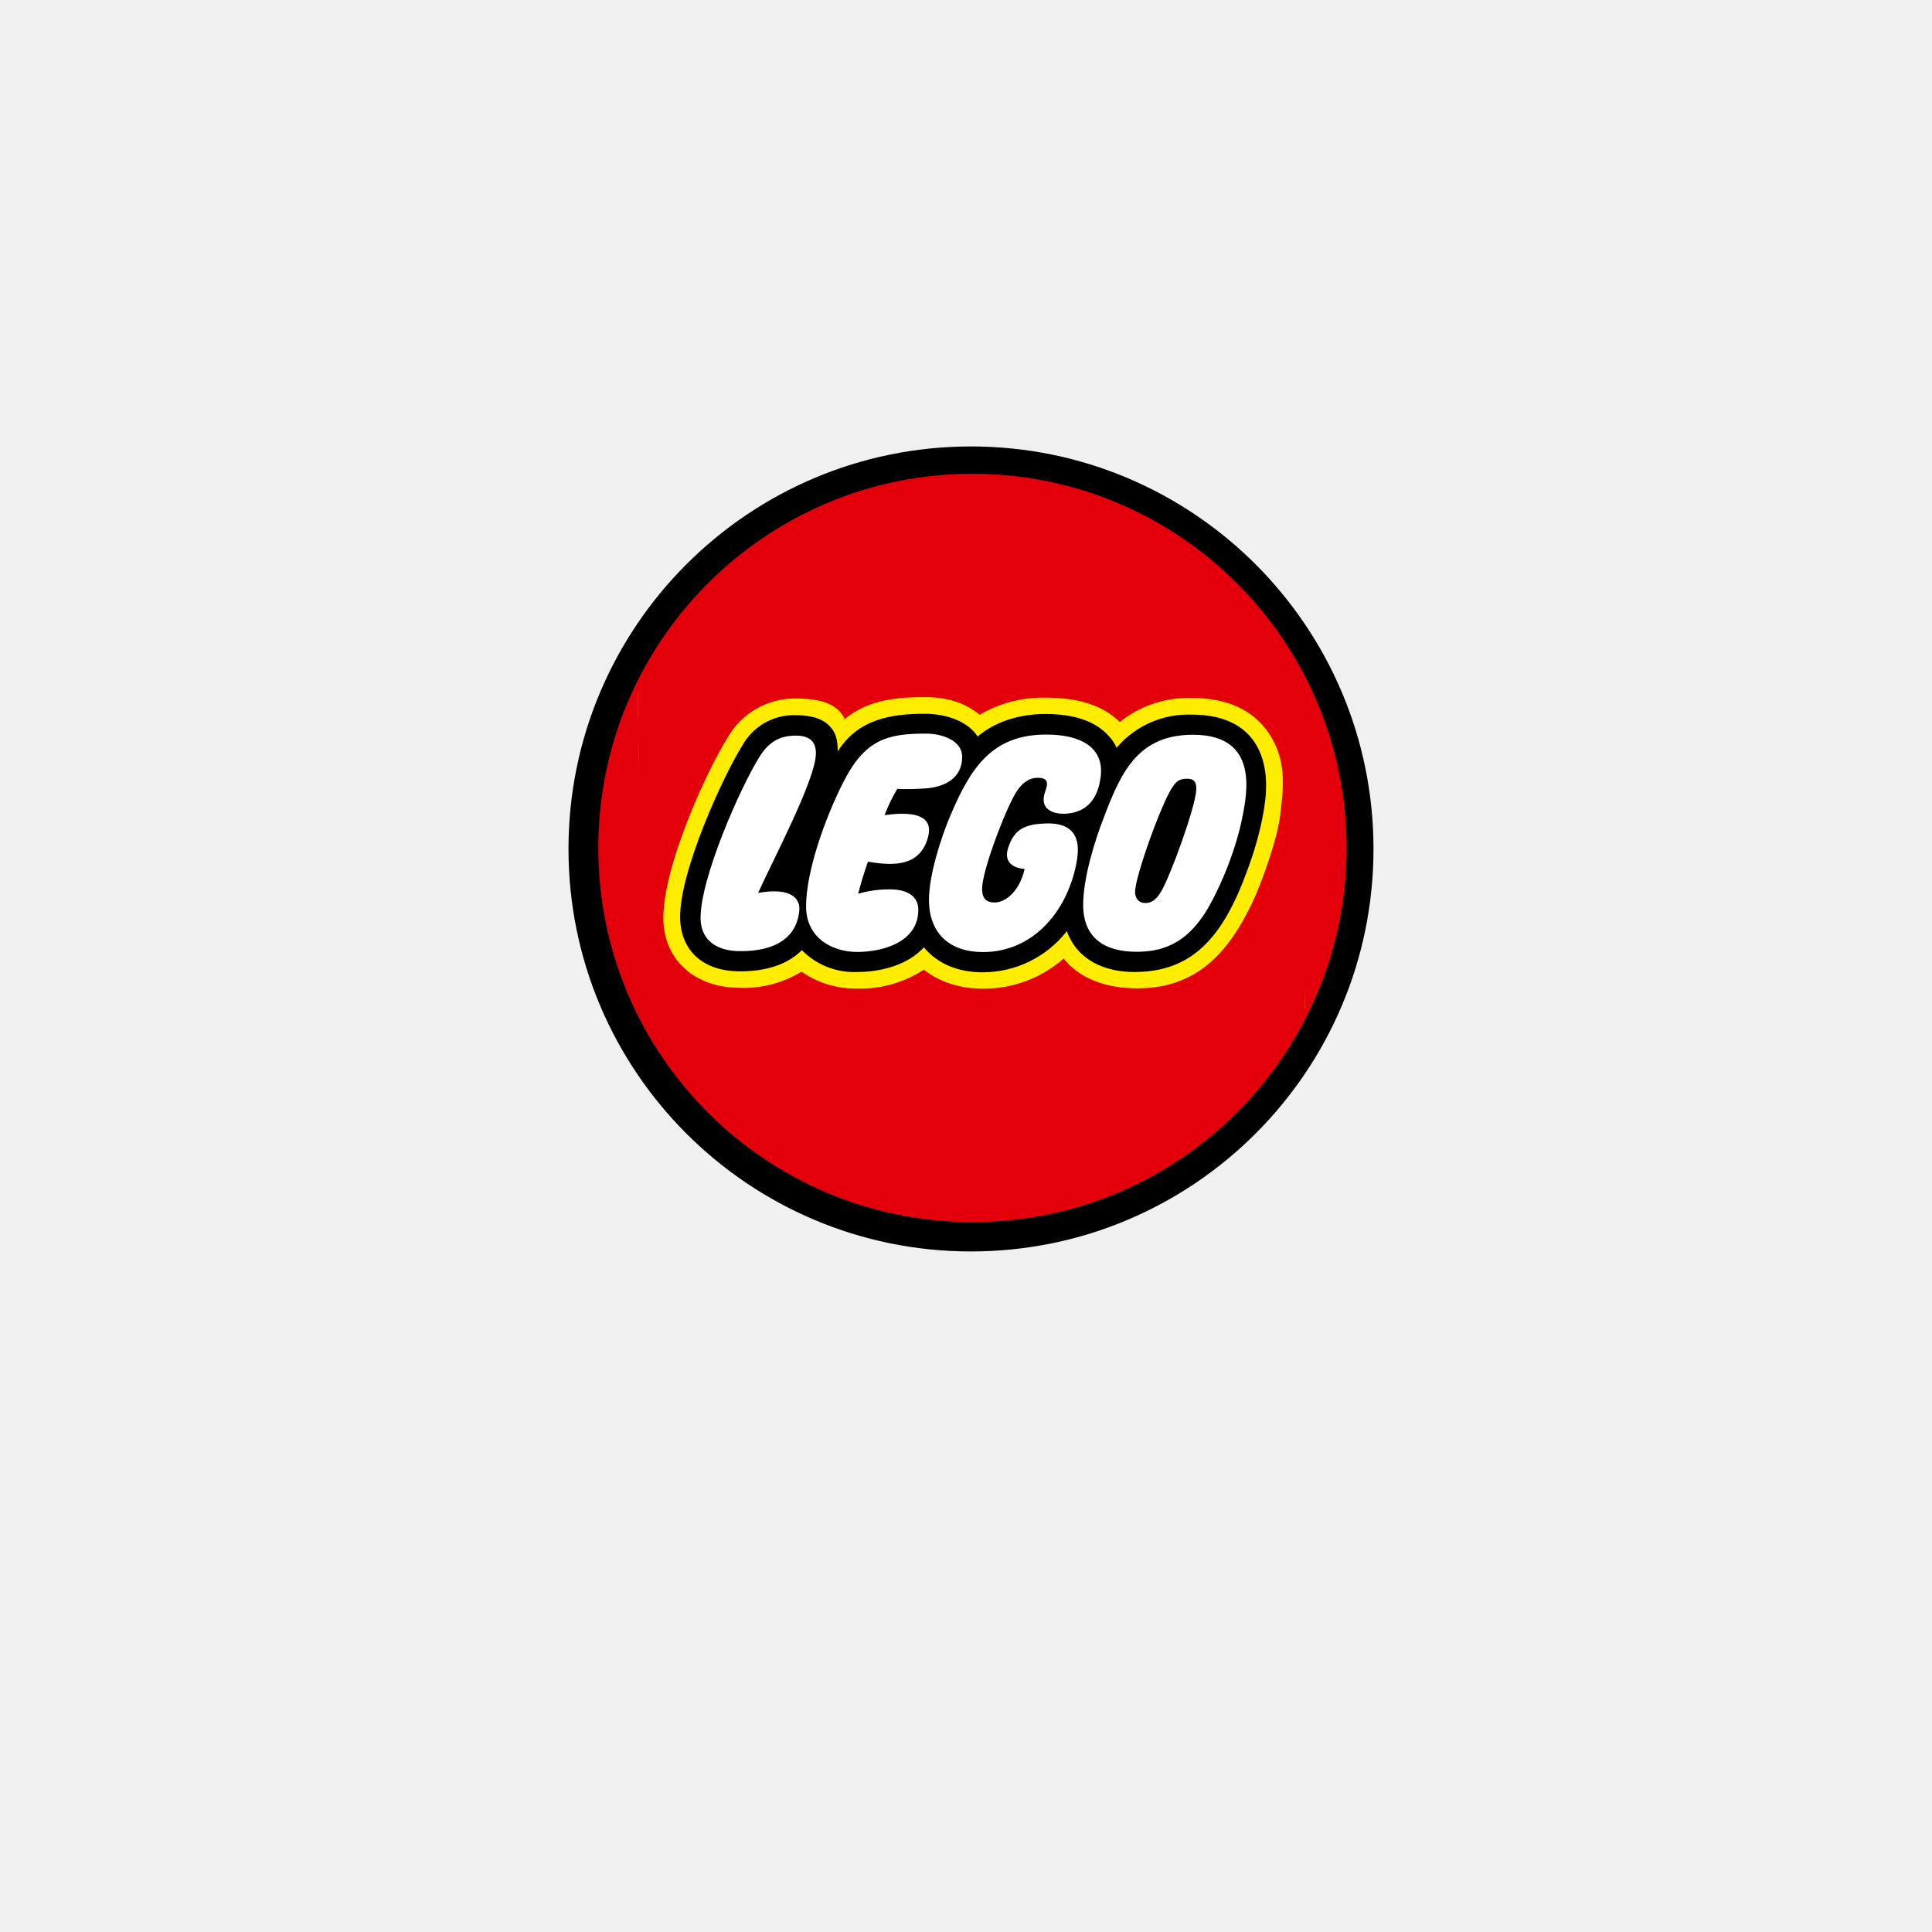
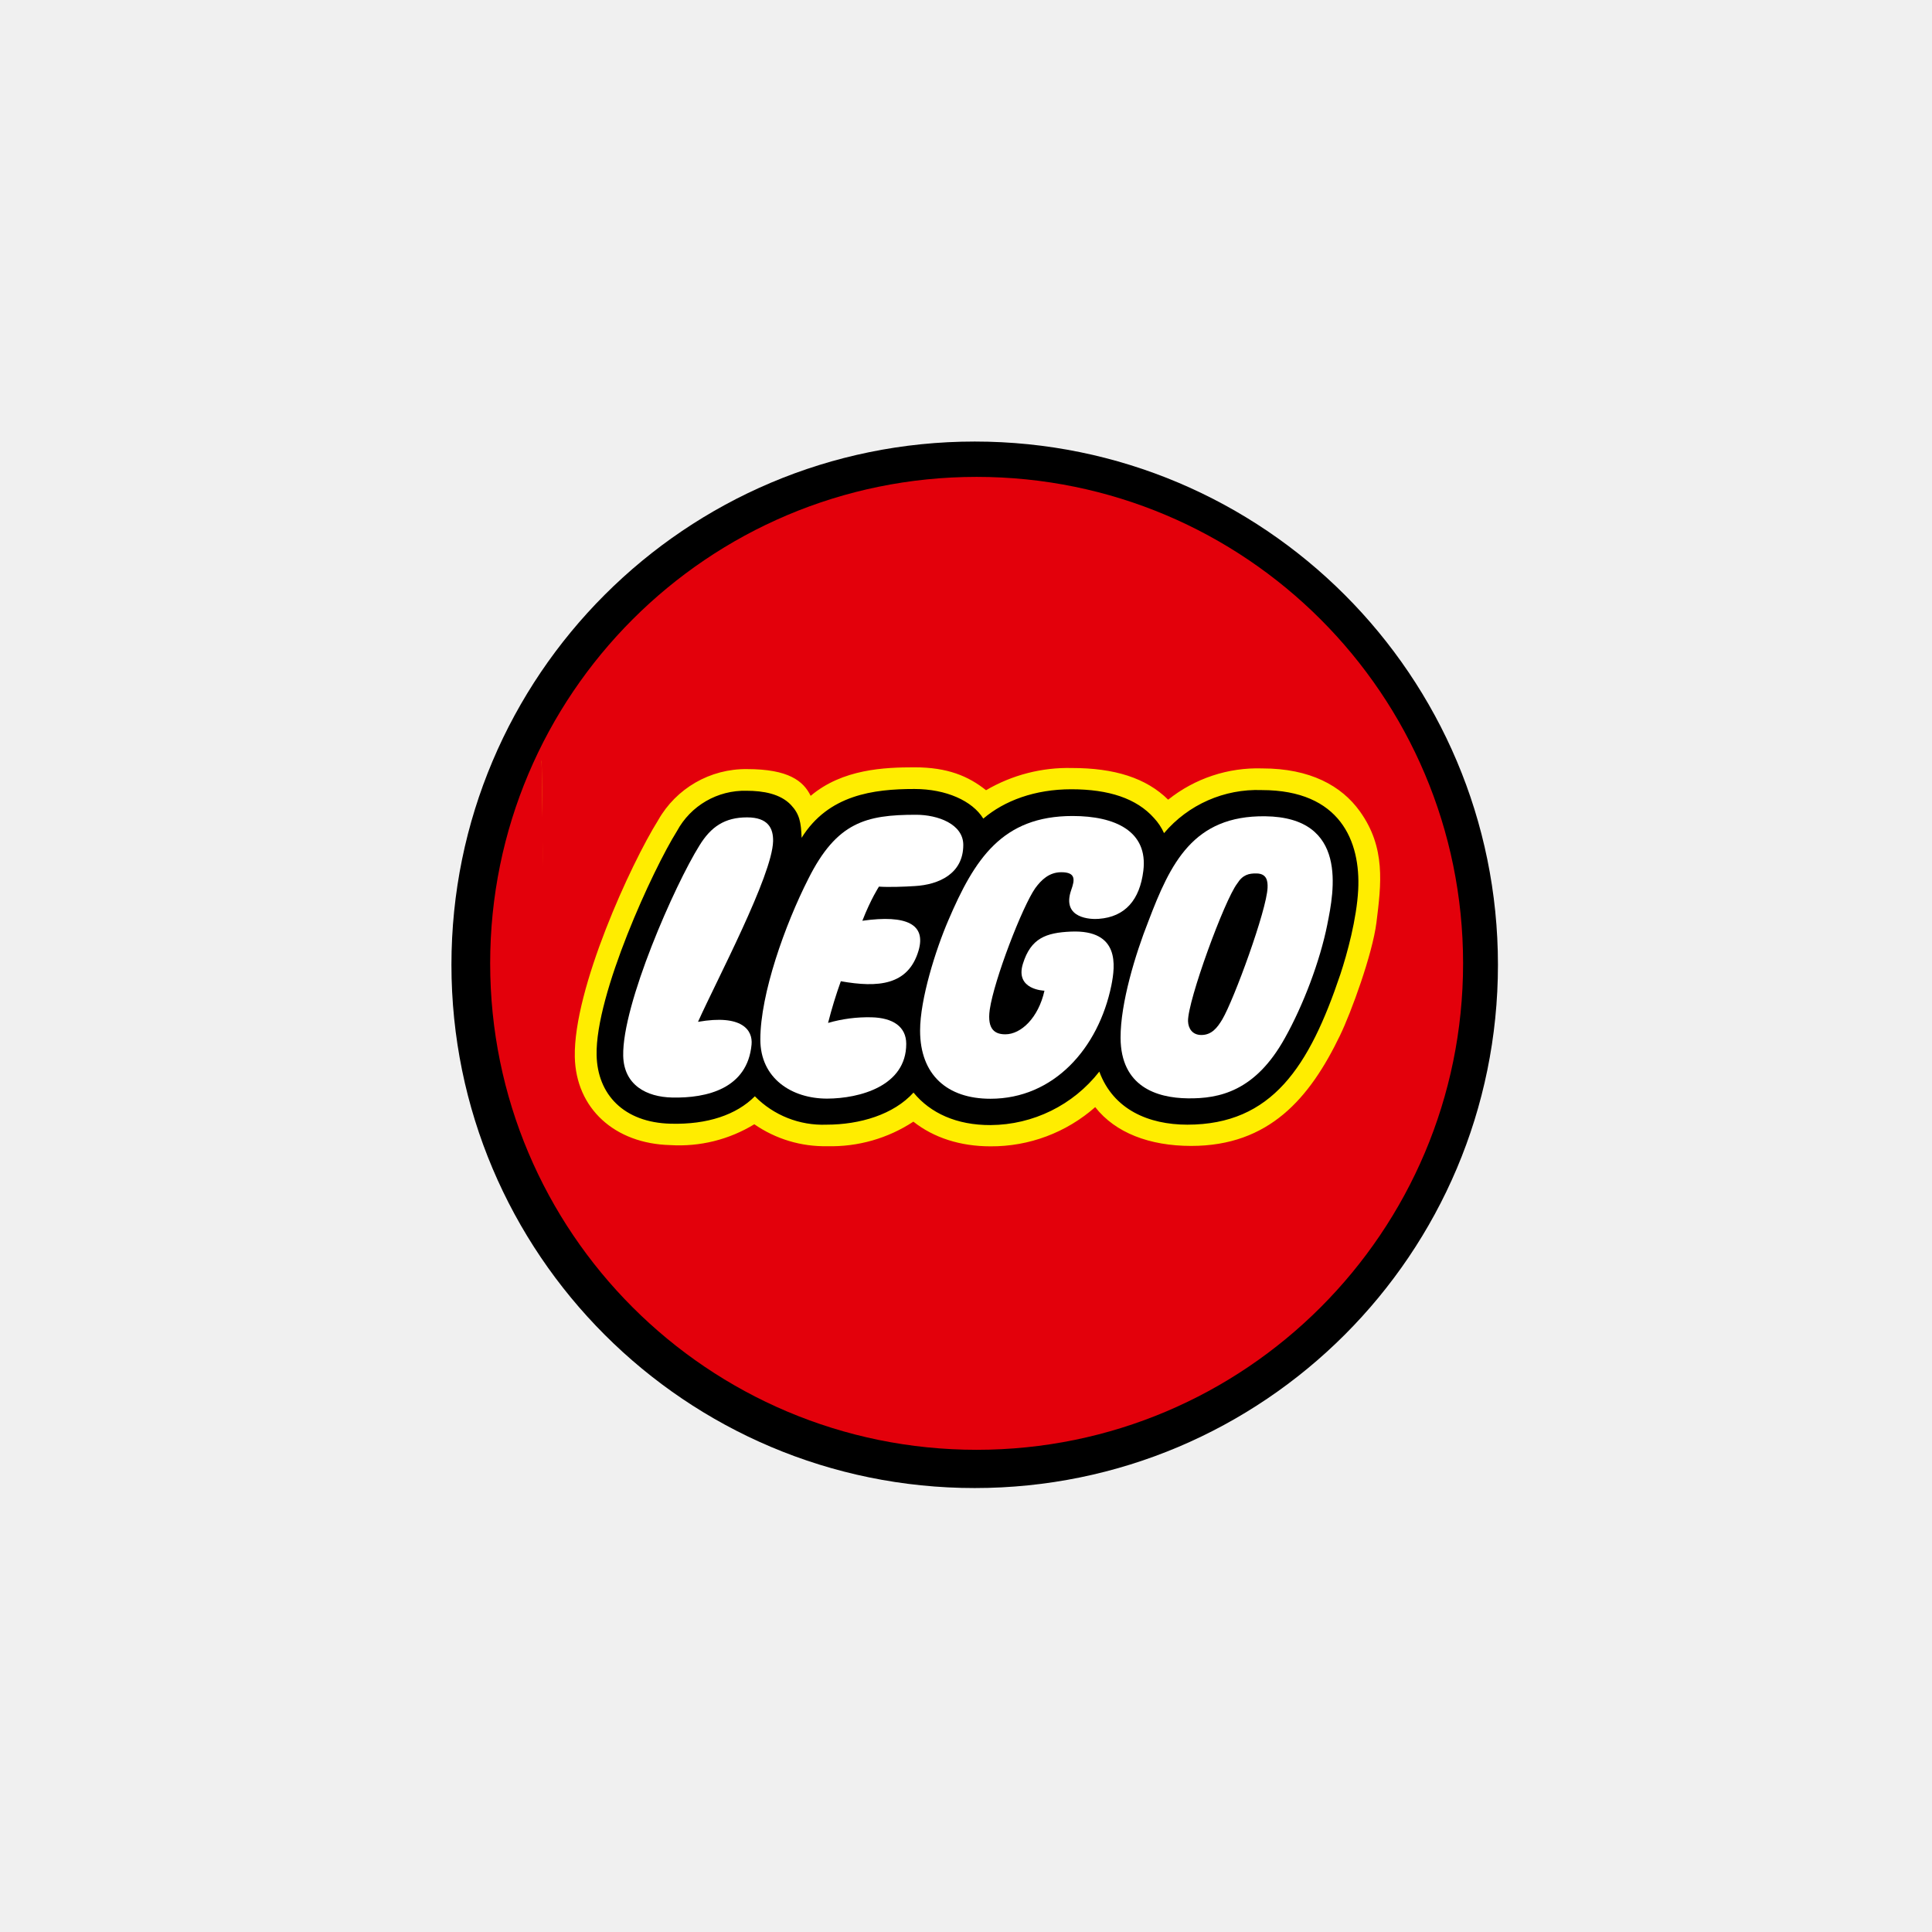
<svg xmlns="http://www.w3.org/2000/svg" viewBox="0 0 24 24" width="24pt" height="24pt" version="1.1" id="svg1190">
  <defs id="defs1194" />
-   <circle vector-effect="non-scaling-stroke" cx="12.062" cy="10.546" fill="#000000" id="circle2110" style="isolation:isolate;stroke-width:0.037" r="5" />
-   <ellipse vector-effect="non-scaling-stroke" cx="12.08" cy="10.533" fill="#e3000b" id="circle2112" style="isolation:isolate;stroke-width:0.037" rx="4.648" ry="4.648" />
-   <g id="g2130" transform="matrix(0.03703705,0,0,0.03703704,4.691485,3.620466)" style="isolation:isolate">
+   <circle vector-effect="non-scaling-stroke" cx="12.108" cy="11.985" fill="#000000" id="circle2110" style="isolation:isolate;stroke-width:0.048" r="6.5" />
+   <ellipse vector-effect="non-scaling-stroke" cx="12.132" cy="11.967" fill="#e3000b" id="circle2112" style="isolation:isolate;stroke-width:0.048" rx="6.043" ry="6.043" />
+   <g id="g2130" transform="matrix(0.04814816,0,0,0.04814815,2.526766,2.980833)" style="isolation:isolate">
    <path d="M 87.26,134.39 88.955,241.74 311,240.61 309.305,134.39 Z m 209.125,33.194 c -0.353,6.934 -2.582,15.567 -4.528,21.369 -7.854,23.279 -16.947,37.749 -37.997,37.749 -6.191,0 -17.194,-1.663 -21.227,-12.701 l -0.991,-2.583 -1.698,2.158 c -6.458,8.279 -16.353,13.142 -26.853,13.197 -8.031,0.035 -14.505,-2.654 -18.644,-7.784 l -1.168,-1.415 -1.203,1.345 c -4.457,4.953 -12.241,7.783 -21.333,7.783 -6.481,0.258 -12.772,-2.22 -17.336,-6.828 l -1.061,-1.203 -1.168,1.167 c -4.528,4.529 -11.604,6.828 -20.519,6.616 -10.862,-0.247 -17.442,-6.297 -17.654,-16.168 -0.354,-15.213 14.399,-47.231 20.519,-56.96 3.273,-6.102 9.706,-9.839 16.628,-9.658 4.953,0 8.314,1.026 10.296,3.148 1.839,1.911 2.193,3.538 2.335,7.465 l 0.212,5.06 2.689,-4.281 c 6.474,-10.437 17.158,-11.852 27.807,-11.852 7.359,0 13.798,2.689 16.381,6.899 l 0.955,1.556 1.415,-1.167 c 6.166,-4.887 13.858,-7.443 21.723,-7.217 9.305,0 16.097,2.299 20.13,6.898 0.92,1.026 1.522,1.769 2.371,3.538 l 1.061,2.158 1.521,-1.839 c 5.967,-7.034 14.843,-10.923 24.058,-10.543 7.925,0 13.939,2.123 17.902,6.262 4.953,5.236 5.66,12.559 5.377,17.795 z" fill="#ffed00" id="path2114" />
    <path d="M 87.26,132.695 88.39,244 311,242.305 V 131 Z m 215.387,43.415 c -1.026,8.137 -6.509,23.173 -9.41,29.152 -7.784,16.133 -18.256,28.48 -38.386,28.48 -10.756,0 -19.6,-3.396 -24.766,-10.012 -7.46,6.58 -17.082,10.182 -27.029,10.118 -7.783,0 -14.647,-2.228 -19.883,-6.368 -6.587,4.328 -14.339,6.538 -22.218,6.333 -6.713,0.14 -13.299,-1.841 -18.821,-5.661 -6.496,3.969 -14.054,5.846 -21.652,5.378 -14.399,-0.354 -24.376,-9.482 -24.659,-22.749 -0.354,-17.618 14.505,-49.884 21.475,-61.028 4.664,-8.289 13.486,-13.365 22.996,-13.232 10.614,0 14.505,3.043 16.38,6.899 8.208,-6.934 19.07,-7.359 26.817,-7.359 8.491,0 13.869,2.265 18.433,5.909 6.705,-3.934 14.375,-5.919 22.147,-5.732 10.967,0 19.14,2.547 24.836,8.173 6.882,-5.499 15.501,-8.359 24.305,-8.067 12.312,0 20.414,4.458 25.155,11.074 6.722,9.34 5.519,18.751 4.28,28.692 z" fill="#e3000b" id="path2116" />
    <path d="m 273.071,141.934 c -9.669,-0.369 -18.97,3.727 -25.225,11.109 -0.642,-1.43 -1.514,-2.745 -2.583,-3.892 -4.493,-5.059 -11.675,-7.429 -21.333,-7.429 -9.411,0 -17.265,2.936 -22.714,7.571 -2.83,-4.599 -9.623,-7.642 -17.76,-7.642 -10.614,0 -22.218,1.521 -29.117,12.595 -0.141,-3.998 -0.53,-6.121 -2.759,-8.491 -2.724,-2.866 -7.147,-3.644 -11.428,-3.644 -7.473,-0.201 -14.424,3.821 -17.972,10.401 -6.156,9.8 -21.086,42.137 -20.732,57.809 0.212,10.119 7.005,17.407 19.14,17.69 9.481,0.248 16.946,-2.3 21.687,-7.076 4.852,4.93 11.556,7.589 18.468,7.324 8.668,0 17.336,-2.618 22.465,-8.279 4.352,5.307 11.145,8.42 19.883,8.385 10.97,-0.068 21.305,-5.151 28.056,-13.798 3.608,9.8 12.736,13.692 22.713,13.692 21.864,0 31.487,-15.036 39.483,-38.811 1.769,-5.342 4.21,-14.293 4.599,-21.793 0.637,-12.489 -4.635,-25.721 -24.871,-25.721 z" fill="#000000" id="path2118" />
    <path d="m 127.628,201.724 c 11.322,-1.981 14.152,2.123 13.798,5.873 -1.061,11.322 -11.463,13.869 -20.52,13.657 -6.509,-0.142 -12.418,-3.149 -12.595,-10.756 -0.283,-13.302 13.303,-44.082 19.671,-54.271 2.972,-4.847 6.545,-7.252 12.277,-7.252 5.448,0 6.792,2.83 6.722,6.155 -0.213,8.881 -14.612,35.981 -19.353,46.559 z" fill="#ffffff" id="path2120" />
    <path d="m 164.458,191.252 c -1.269,3.531 -2.367,7.12 -3.291,10.755 3.654,-1.056 7.449,-1.545 11.251,-1.45 5.413,0.141 8.915,2.37 8.915,6.863 0,10.897 -12.028,14.081 -20.413,14.117 -9.163,0 -17.23,-5.236 -17.23,-15.249 0,-11.781 6.368,-29.612 12.383,-41.464 7.323,-14.611 14.859,-16.522 27.772,-16.522 5.661,0 12.206,2.406 12.206,7.784 0,7.429 -6.297,10.26 -12.524,10.613 -2.689,0.177 -6.793,0.319 -9.234,0.142 0,0 -2.087,3.184 -4.281,8.809 11.569,-1.627 16.451,0.991 14.505,7.677 -2.653,9.022 -10.472,9.623 -20.059,7.925 z" fill="#ffffff" id="path2122" />
    <path d="m 221.347,163.126 c -3.149,0 -5.165,1.981 -6.722,4.104 -3.326,4.741 -10.614,23.598 -11.746,31.346 -0.743,5.307 1.521,6.368 4.033,6.368 4.033,0 8.527,-4.246 10.083,-11.251 0,0 -7.677,-0.176 -5.554,-6.969 2.052,-6.581 5.943,-7.996 12.382,-8.279 12.701,-0.531 11.428,8.845 10.437,13.869 -3.325,16.239 -14.859,29.258 -31.204,29.258 -11.18,0 -18.149,-6.191 -18.149,-17.583 0,-8.137 4.033,-20.874 7.252,-28.374 6.793,-15.921 13.94,-26.994 32.089,-26.994 10.932,0 19.529,3.891 18.255,14.151 -0.919,7.465 -4.67,11.888 -11.498,12.383 -1.91,0.177 -9.694,0 -7.111,-7.43 0.92,-2.582 1.274,-4.599 -2.547,-4.599 z" fill="#ffffff" id="path2124" />
    <path d="m 289.982,176.57 c -1.911,9.552 -6.227,20.874 -10.932,29.294 -7.642,13.797 -16.947,15.708 -25.084,15.602 -8.102,-0.106 -17.265,-3.078 -17.335,-15.602 -0.036,-8.986 3.856,-21.687 7.146,-30.002 5.731,-15.106 11.604,-27.383 30.143,-27.17 21.581,0.247 17.76,19.458 16.062,27.843 z" fill="#ffffff" id="path2126" />
    <path d="m 274.557,167.124 c -0.213,5.767 -8.668,28.869 -11.675,33.964 -1.309,2.193 -2.76,4.033 -5.413,4.033 -2.3,0 -3.361,-1.663 -3.432,-3.538 -0.142,-5.201 9.411,-31.31 12.701,-35.556 1.415,-2.264 3.042,-2.618 4.918,-2.582 2.724,0 2.971,1.981 2.901,3.679 z" fill="#000000" id="path2128" />
  </g>
</svg>
